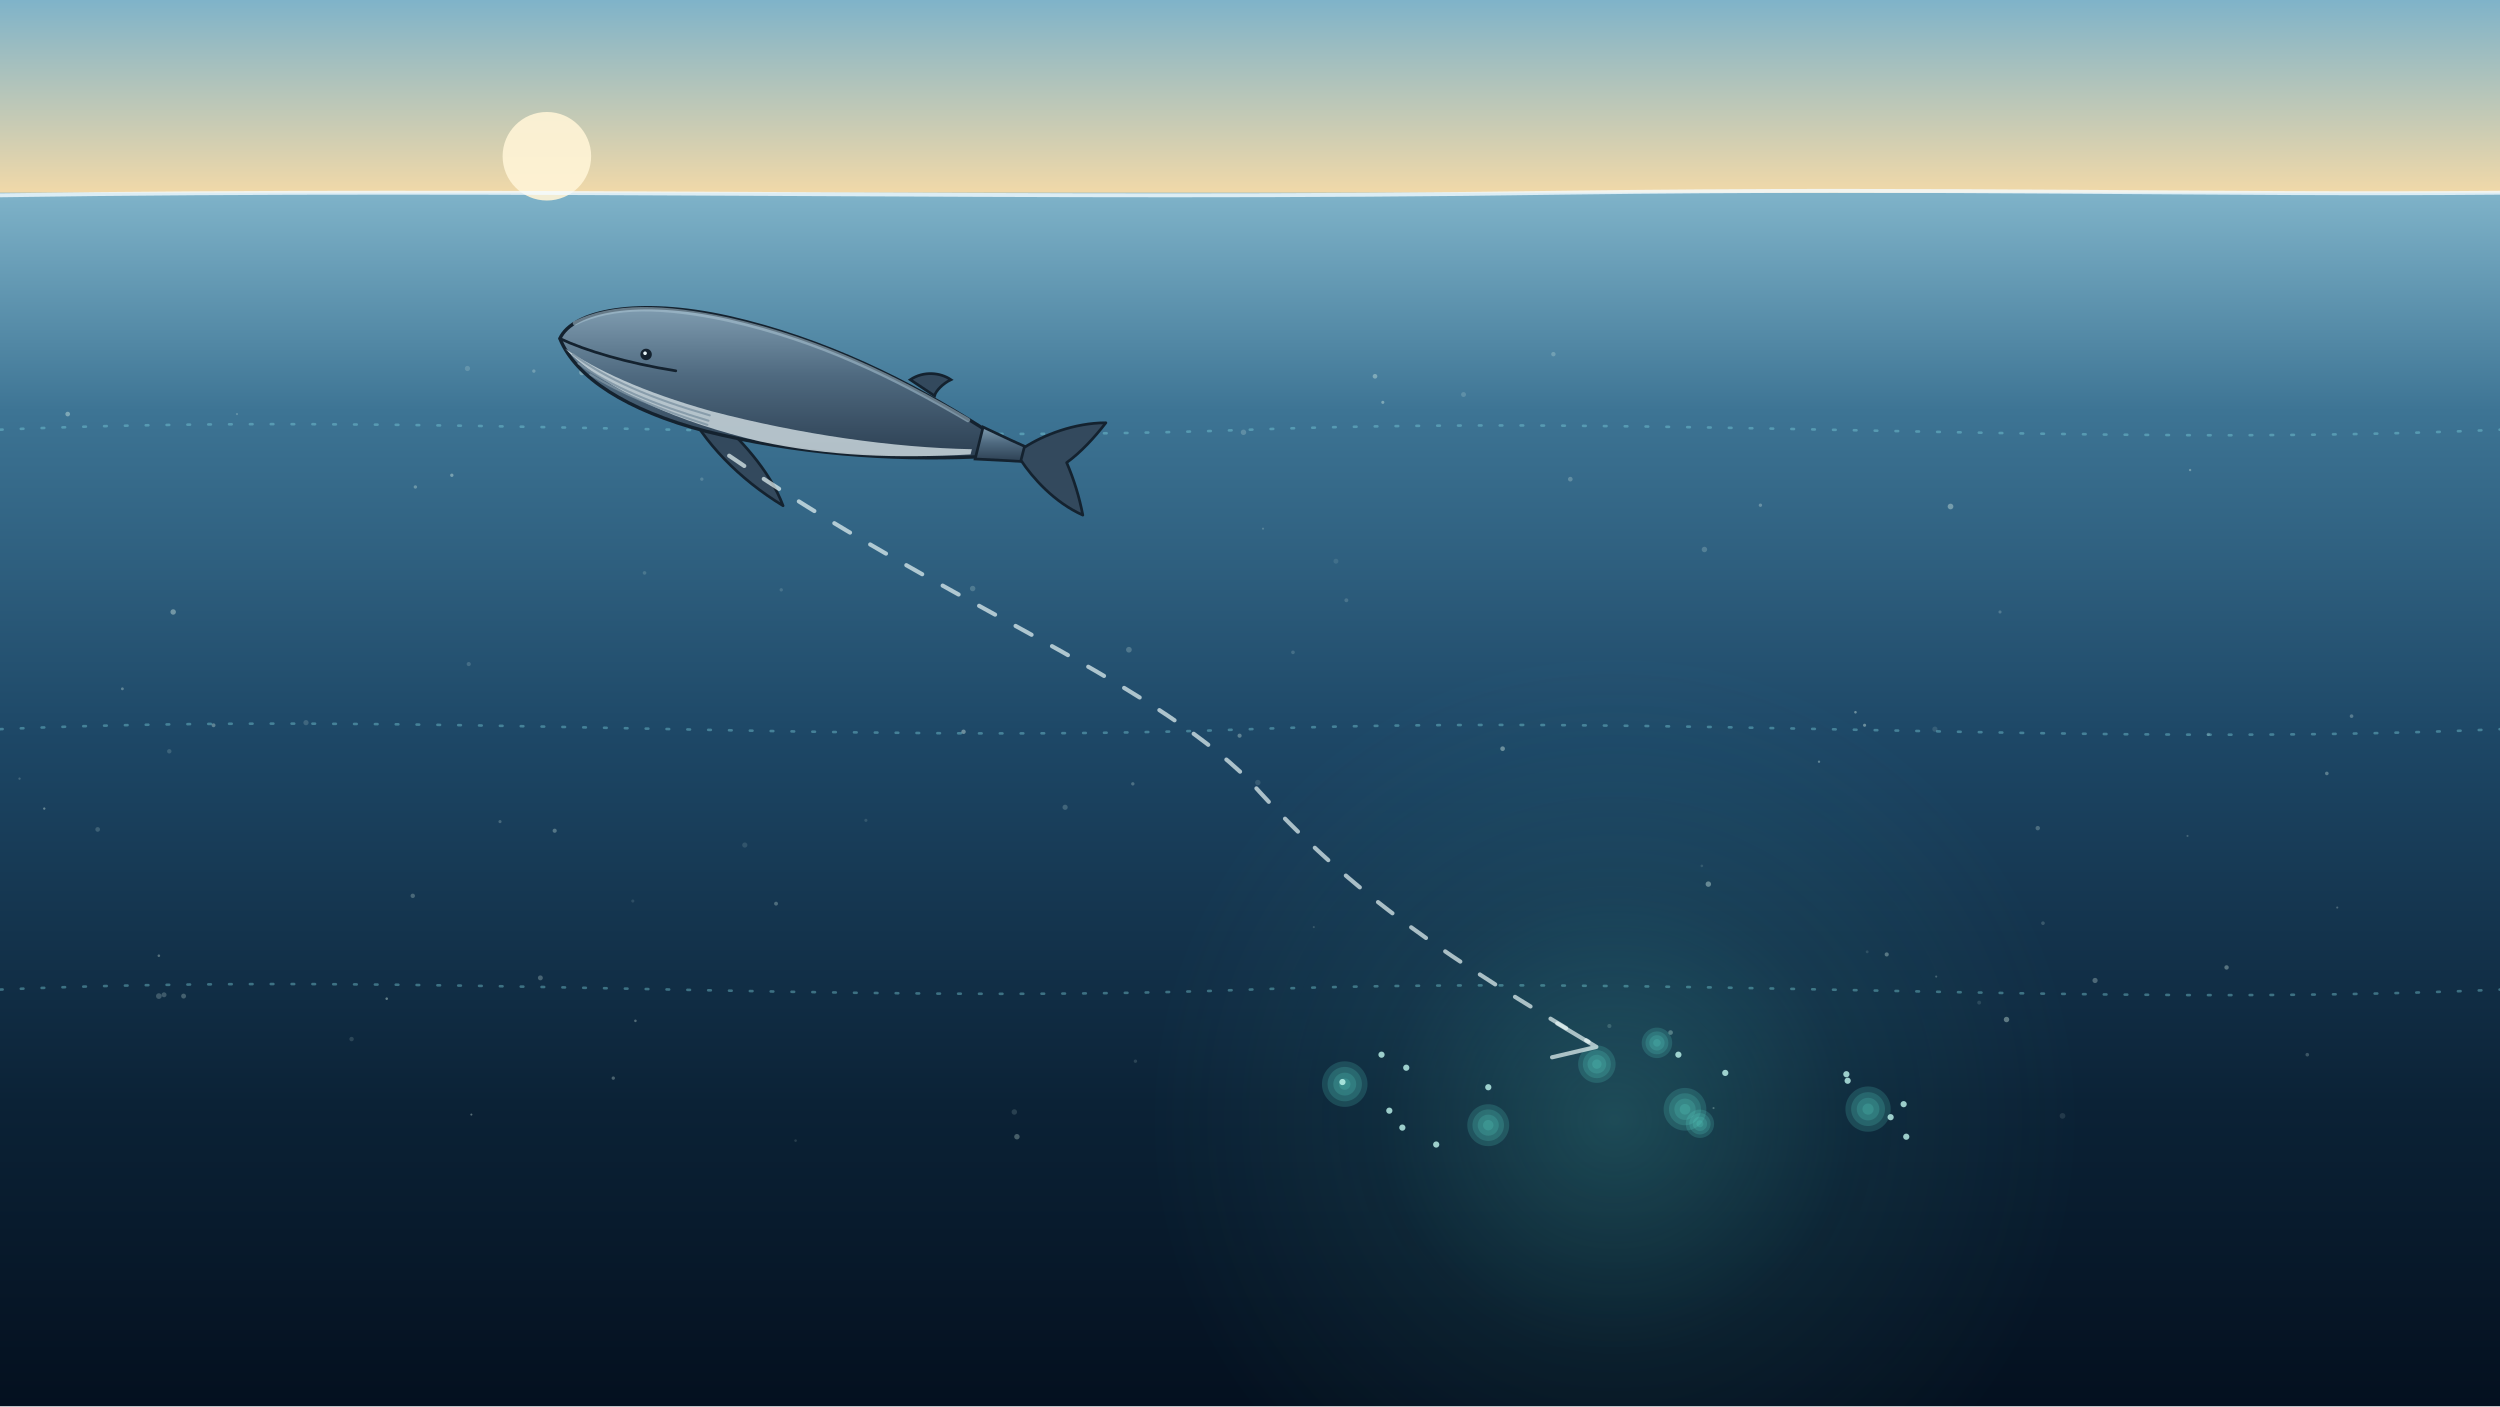
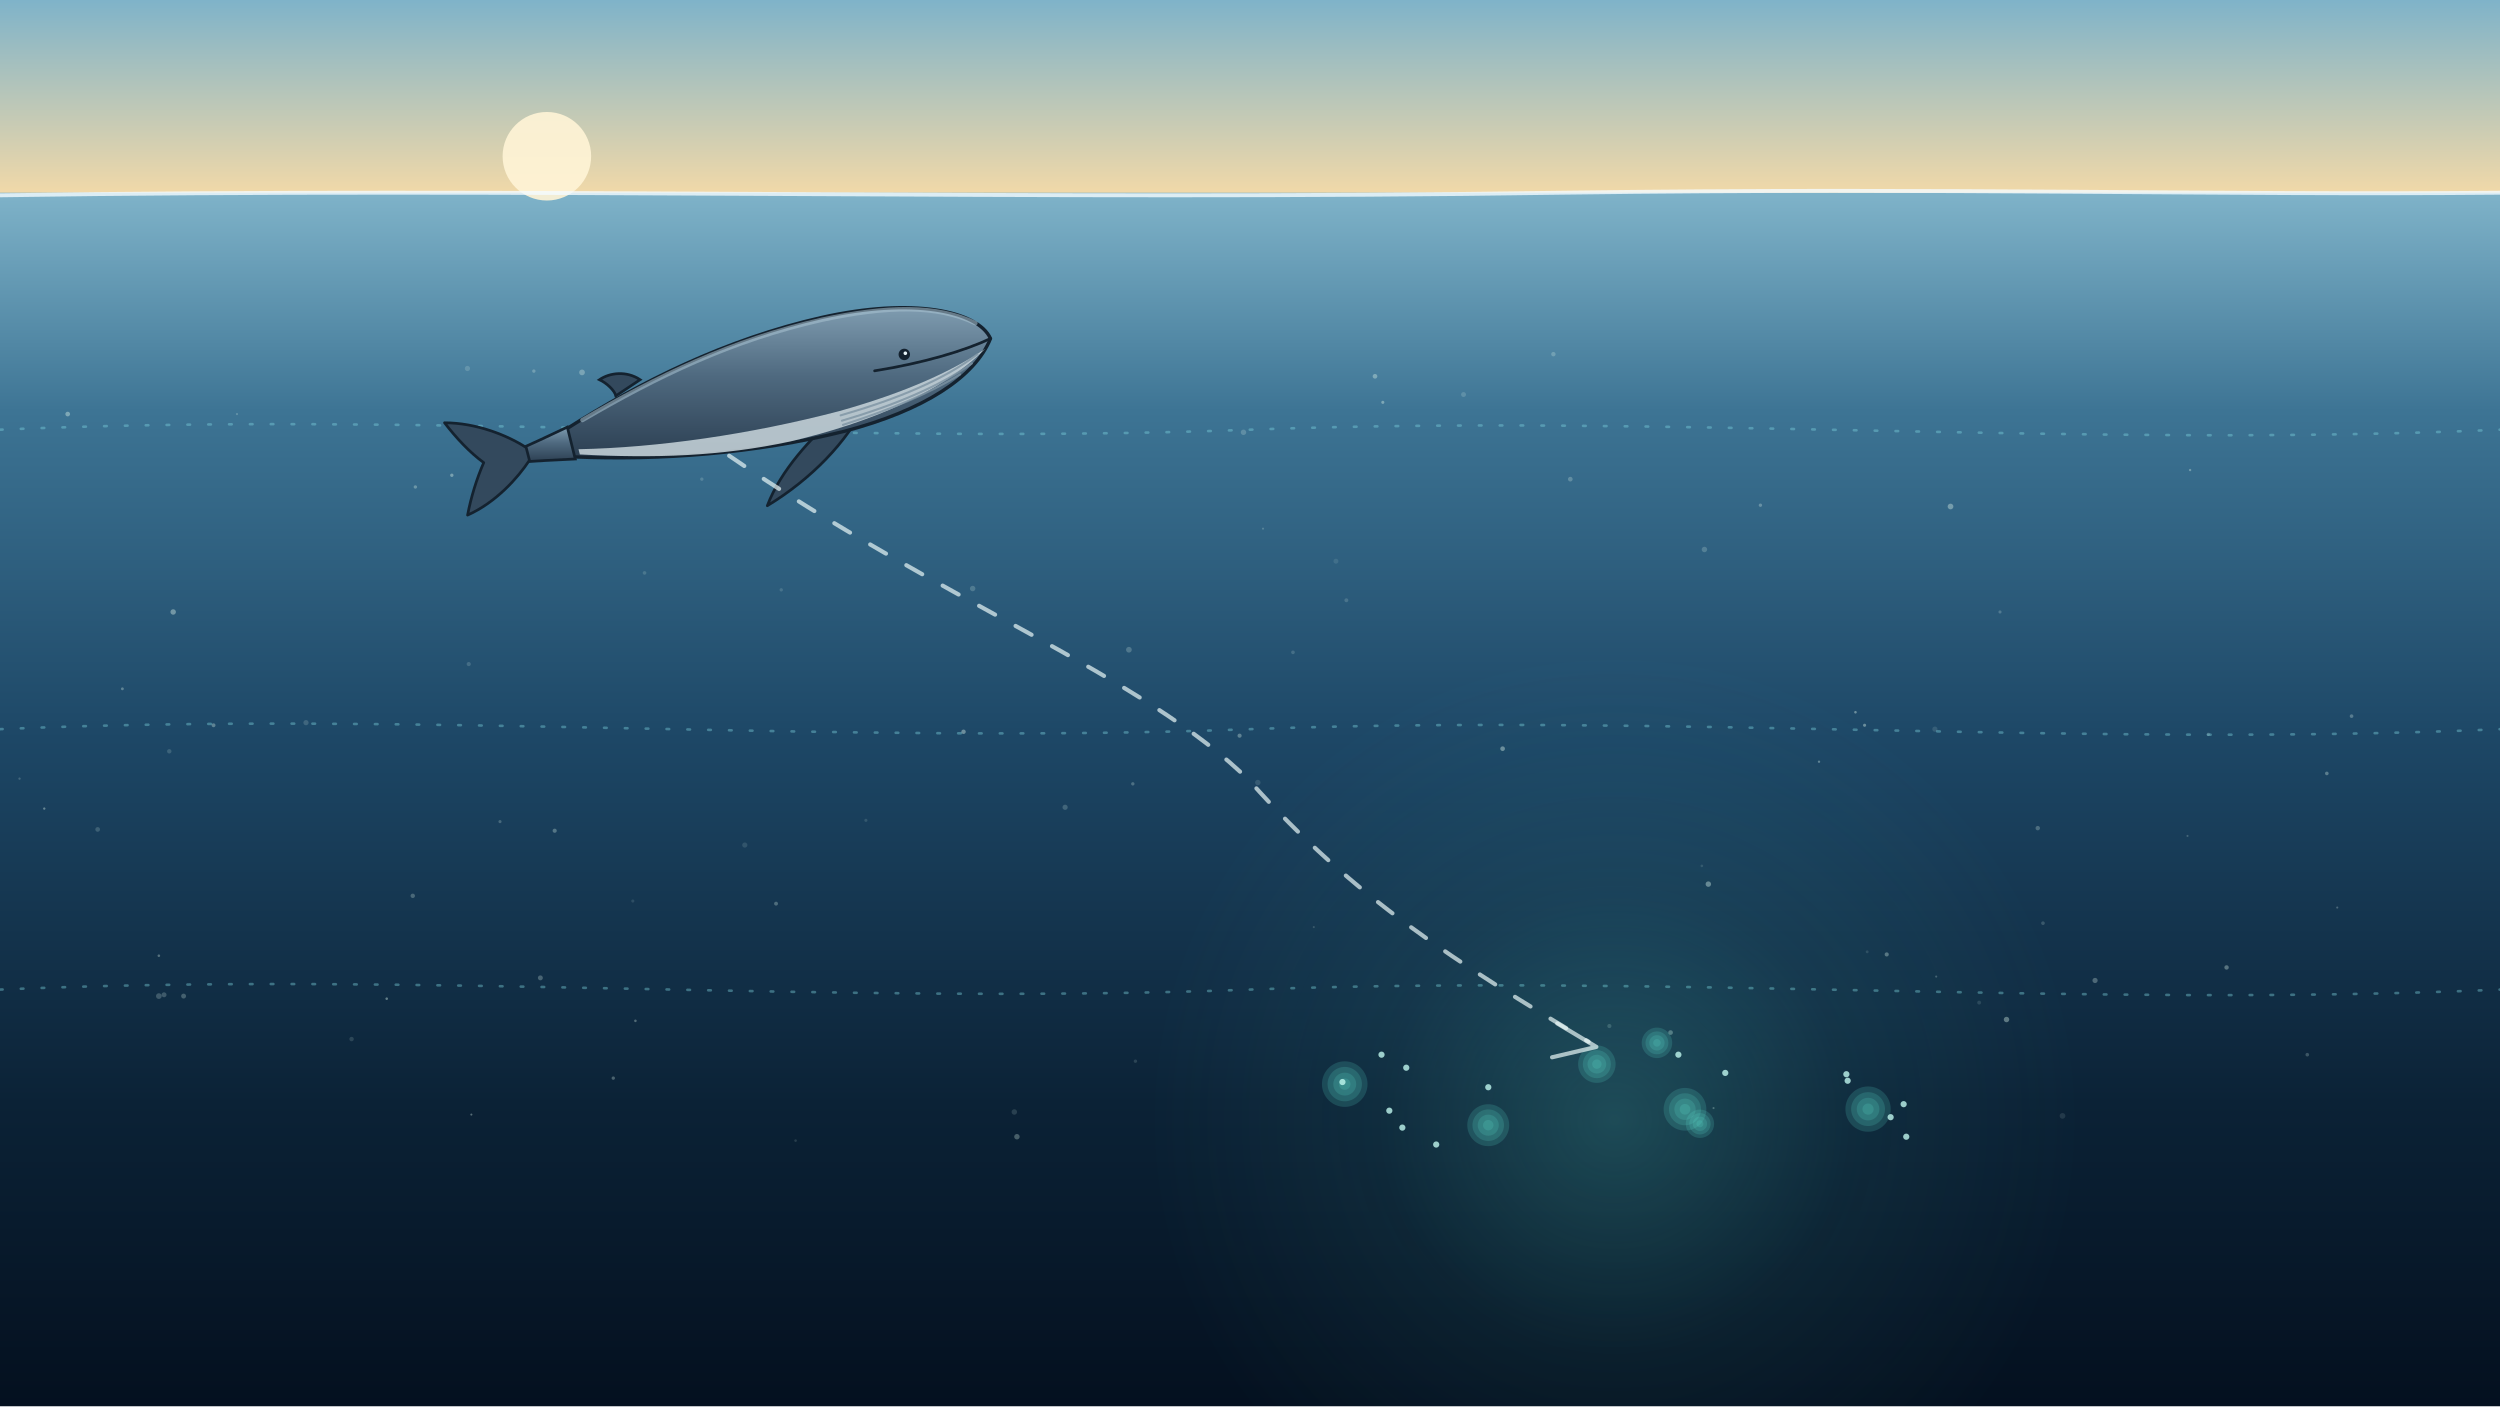
<svg xmlns="http://www.w3.org/2000/svg" viewBox="0 0 1920 1080" width="1920" height="1080">
  <defs>
    <linearGradient id="U002sky" x1="0" y1="0" x2="0" y2="1">
      <stop offset="0" stop-color="#7fb3c9" />
      <stop offset="1" stop-color="#f2d9a8" />
    </linearGradient>
    <linearGradient id="U002col" x1="0" y1="0" x2="0" y2="1">
      <stop offset="0" stop-color="#7fb3c9" />
      <stop offset="0.18" stop-color="#3d7494" />
      <stop offset="0.45" stop-color="#1d4766" />
      <stop offset="0.75" stop-color="#0b2236" />
      <stop offset="1" stop-color="#04101f" />
    </linearGradient>
    <radialGradient id="U002deep" cx="1240" cy="860" r="360" gradientUnits="userSpaceOnUse">
      <stop offset="0" stop-color="#5fe0d0" stop-opacity="0.22" />
      <stop offset="0.5" stop-color="#5fe0d0" stop-opacity="0.06" />
      <stop offset="1" stop-color="#5fe0d0" stop-opacity="0" />
    </radialGradient>
    <linearGradient id="U002whale" x1="0" y1="0" x2="0" y2="1">
      <stop offset="0" stop-color="#7f9cb0" />
      <stop offset="0.45" stop-color="#4f6a80" />
      <stop offset="1" stop-color="#2c3f52" />
    </linearGradient>
  </defs>
  <rect width="1920" height="150" fill="url(#U002sky)" />
  <rect y="148" width="1920" height="932" fill="url(#U002col)" />
  <circle cx="420" cy="120" r="34" fill="#fff4d6" opacity=".9" />
  <path d="M0,150 C400,144 800,154 1200,148 C1500,144 1700,150 1920,148" fill="none" stroke="#f4fbff" stroke-width="3" opacity=".8" />
  <g fill="none" stroke="#7fd6e0" stroke-width="2" stroke-dasharray="2 14" stroke-linecap="round" opacity=".4">
    <path d="M0,330 C320,316 640,342 960,330 C1280,318 1600,344 1920,330" />
    <path d="M0,560 C320,546 640,572 960,560 C1280,548 1600,574 1920,560" />
    <path d="M0,760 C320,746 640,772 960,760 C1280,748 1600,774 1920,760" />
  </g>
  <g id="mv-cells-snow">
    <circle cx="317" cy="688" r="1.7" fill="#cfe7e0" opacity="0.28" />
    <circle cx="415" cy="751" r="1.9" fill="#cfe7e0" opacity="0.29" />
    <circle cx="970" cy="406" r="0.8" fill="#cfe7e0" opacity="0.24" />
    <circle cx="1124" cy="303" r="1.9" fill="#cfe7e0" opacity="0.20" />
    <circle cx="447" cy="286" r="2.2" fill="#cfe7e0" opacity="0.36" />
    <circle cx="1680" cy="642" r="0.8" fill="#cfe7e0" opacity="0.23" />
    <circle cx="955" cy="332" r="2.1" fill="#cfe7e0" opacity="0.24" />
    <circle cx="297" cy="767" r="1.0" fill="#cfe7e0" opacity="0.43" />
    <circle cx="870" cy="602" r="1.3" fill="#cfe7e0" opacity="0.28" />
    <circle cx="359" cy="283" r="2.0" fill="#cfe7e0" opacity="0.20" />
    <circle cx="1498" cy="389" r="2.2" fill="#cfe7e0" opacity="0.42" />
    <circle cx="1449" cy="733" r="1.6" fill="#cfe7e0" opacity="0.36" />
    <circle cx="235" cy="555" r="2.0" fill="#cfe7e0" opacity="0.19" />
    <circle cx="1772" cy="810" r="1.4" fill="#cfe7e0" opacity="0.24" />
    <circle cx="867" cy="499" r="2.2" fill="#cfe7e0" opacity="0.25" />
    <circle cx="52" cy="318" r="1.8" fill="#cfe7e0" opacity="0.45" />
    <circle cx="952" cy="565" r="1.6" fill="#cfe7e0" opacity="0.37" />
    <circle cx="426" cy="638" r="1.6" fill="#cfe7e0" opacity="0.33" />
    <circle cx="347" cy="365" r="1.3" fill="#cfe7e0" opacity="0.43" />
    <circle cx="665" cy="630" r="1.2" fill="#cfe7e0" opacity="0.15" />
    <circle cx="126" cy="764" r="1.9" fill="#cfe7e0" opacity="0.24" />
    <circle cx="1312" cy="679" r="2.1" fill="#cfe7e0" opacity="0.44" />
    <circle cx="781" cy="873" r="2.1" fill="#cfe7e0" opacity="0.31" />
    <circle cx="1696" cy="564" r="1.3" fill="#cfe7e0" opacity="0.20" />
    <circle cx="1682" cy="361" r="0.9" fill="#cfe7e0" opacity="0.39" />
    <circle cx="1486" cy="560" r="2.0" fill="#cfe7e0" opacity="0.14" />
    <circle cx="495" cy="440" r="1.4" fill="#cfe7e0" opacity="0.18" />
    <circle cx="133" cy="470" r="2.1" fill="#cfe7e0" opacity="0.44" />
    <circle cx="1432" cy="557" r="1.2" fill="#cfe7e0" opacity="0.44" />
    <circle cx="1009" cy="712" r="0.8" fill="#cfe7e0" opacity="0.19" />
    <circle cx="1609" cy="753" r="2.0" fill="#cfe7e0" opacity="0.32" />
    <circle cx="818" cy="620" r="2.0" fill="#cfe7e0" opacity="0.22" />
    <circle cx="1026" cy="431" r="1.9" fill="#cfe7e0" opacity="0.12" />
    <circle cx="1316" cy="851" r="0.8" fill="#cfe7e0" opacity="0.32" />
    <circle cx="1236" cy="788" r="1.6" fill="#cfe7e0" opacity="0.20" />
    <circle cx="779" cy="854" r="2.1" fill="#cfe7e0" opacity="0.16" />
    <circle cx="182" cy="318" r="0.8" fill="#cfe7e0" opacity="0.27" />
    <circle cx="270" cy="798" r="1.7" fill="#cfe7e0" opacity="0.16" />
    <circle cx="1034" cy="461" r="1.5" fill="#cfe7e0" opacity="0.19" />
    <circle cx="319" cy="374" r="1.3" fill="#cfe7e0" opacity="0.35" />
    <circle cx="1056" cy="289" r="1.8" fill="#cfe7e0" opacity="0.41" />
    <circle cx="1487" cy="750" r="0.8" fill="#cfe7e0" opacity="0.27" />
    <circle cx="122" cy="734" r="1.0" fill="#cfe7e0" opacity="0.35" />
    <circle cx="486" cy="692" r="1.2" fill="#cfe7e0" opacity="0.13" />
    <circle cx="747" cy="452" r="2.1" fill="#cfe7e0" opacity="0.22" />
    <circle cx="966" cy="601" r="2.1" fill="#cfe7e0" opacity="0.15" />
    <circle cx="1154" cy="575" r="1.8" fill="#cfe7e0" opacity="0.44" />
    <circle cx="596" cy="694" r="1.5" fill="#cfe7e0" opacity="0.31" />
    <circle cx="122" cy="765" r="2.2" fill="#cfe7e0" opacity="0.24" />
    <circle cx="611" cy="876" r="1.0" fill="#cfe7e0" opacity="0.15" />
    <circle cx="141" cy="765" r="1.9" fill="#cfe7e0" opacity="0.27" />
    <circle cx="1193" cy="272" r="1.7" fill="#cfe7e0" opacity="0.27" />
    <circle cx="993" cy="501" r="1.4" fill="#cfe7e0" opacity="0.19" />
    <circle cx="94" cy="529" r="1.1" fill="#cfe7e0" opacity="0.35" />
    <circle cx="1569" cy="709" r="1.4" fill="#cfe7e0" opacity="0.20" />
    <circle cx="740" cy="562" r="1.7" fill="#cfe7e0" opacity="0.44" />
    <circle cx="164" cy="557" r="1.5" fill="#cfe7e0" opacity="0.36" />
    <circle cx="1710" cy="743" r="1.7" fill="#cfe7e0" opacity="0.37" />
    <circle cx="1283" cy="793" r="1.8" fill="#cfe7e0" opacity="0.35" />
    <circle cx="471" cy="828" r="1.3" fill="#cfe7e0" opacity="0.32" />
    <circle cx="1584" cy="857" r="2.2" fill="#cfe7e0" opacity="0.12" />
    <circle cx="600" cy="453" r="1.3" fill="#cfe7e0" opacity="0.17" />
    <circle cx="1062" cy="309" r="1.2" fill="#cfe7e0" opacity="0.43" />
    <circle cx="1425" cy="547" r="1.0" fill="#cfe7e0" opacity="0.44" />
    <circle cx="1352" cy="388" r="1.3" fill="#cfe7e0" opacity="0.33" />
    <circle cx="1309" cy="422" r="2.1" fill="#cfe7e0" opacity="0.23" />
    <circle cx="488" cy="784" r="1.0" fill="#cfe7e0" opacity="0.34" />
    <circle cx="384" cy="631" r="1.2" fill="#cfe7e0" opacity="0.25" />
    <circle cx="1806" cy="550" r="1.4" fill="#cfe7e0" opacity="0.32" />
    <circle cx="539" cy="368" r="1.3" fill="#cfe7e0" opacity="0.21" />
    <circle cx="362" cy="856" r="0.8" fill="#cfe7e0" opacity="0.39" />
    <circle cx="1795" cy="697" r="0.8" fill="#cfe7e0" opacity="0.29" />
    <circle cx="75" cy="637" r="1.8" fill="#cfe7e0" opacity="0.20" />
    <circle cx="15" cy="598" r="0.9" fill="#cfe7e0" opacity="0.22" />
    <circle cx="872" cy="815" r="1.3" fill="#cfe7e0" opacity="0.16" />
    <circle cx="1520" cy="770" r="1.5" fill="#cfe7e0" opacity="0.14" />
    <circle cx="360" cy="510" r="1.6" fill="#cfe7e0" opacity="0.19" />
    <circle cx="1541" cy="783" r="2.1" fill="#cfe7e0" opacity="0.41" />
    <circle cx="34" cy="621" r="0.9" fill="#cfe7e0" opacity="0.42" />
    <circle cx="1434" cy="731" r="1.1" fill="#cfe7e0" opacity="0.14" />
    <circle cx="1565" cy="636" r="1.7" fill="#cfe7e0" opacity="0.28" />
    <circle cx="1536" cy="470" r="1.2" fill="#cfe7e0" opacity="0.24" />
    <circle cx="572" cy="649" r="2.0" fill="#cfe7e0" opacity="0.14" />
    <circle cx="130" cy="577" r="1.7" fill="#cfe7e0" opacity="0.18" />
    <circle cx="518" cy="296" r="0.9" fill="#cfe7e0" opacity="0.28" />
    <circle cx="1307" cy="665" r="1.0" fill="#cfe7e0" opacity="0.15" />
    <circle cx="1787" cy="594" r="1.4" fill="#cfe7e0" opacity="0.35" />
    <circle cx="1397" cy="585" r="0.9" fill="#cfe7e0" opacity="0.39" />
    <circle cx="410" cy="285" r="1.3" fill="#cfe7e0" opacity="0.30" />
    <circle cx="1206" cy="368" r="1.8" fill="#cfe7e0" opacity="0.28" />
  </g>
  <rect width="1920" height="1080" fill="url(#U002deep)" />
  <circle cx="1294.077" cy="851.925" r="16.4" fill="#5fe0d0" opacity="0.175" />
  <circle cx="1294.077" cy="851.925" r="12.3" fill="#5fe0d0" opacity="0.175" />
  <circle cx="1294.077" cy="851.925" r="8.2" fill="#5fe0d0" opacity="0.175" />
  <circle cx="1294.077" cy="851.925" r="4.1" fill="#5fe0d0" opacity="0.175" />
  <circle cx="1434.678" cy="851.793" r="17.4" fill="#5fe0d0" opacity="0.175" />
  <circle cx="1434.678" cy="851.793" r="13.0" fill="#5fe0d0" opacity="0.175" />
  <circle cx="1434.678" cy="851.793" r="8.7" fill="#5fe0d0" opacity="0.175" />
  <circle cx="1434.678" cy="851.793" r="4.3" fill="#5fe0d0" opacity="0.175" />
  <circle cx="1032.762" cy="832.594" r="17.5" fill="#5fe0d0" opacity="0.175" />
  <circle cx="1032.762" cy="832.594" r="13.2" fill="#5fe0d0" opacity="0.175" />
  <circle cx="1032.762" cy="832.594" r="8.8" fill="#5fe0d0" opacity="0.175" />
  <circle cx="1032.762" cy="832.594" r="4.4" fill="#5fe0d0" opacity="0.175" />
  <circle cx="1305.549" cy="863.063" r="10.9" fill="#5fe0d0" opacity="0.175" />
  <circle cx="1305.549" cy="863.063" r="8.2" fill="#5fe0d0" opacity="0.175" />
  <circle cx="1305.549" cy="863.063" r="5.5" fill="#5fe0d0" opacity="0.175" />
  <circle cx="1305.549" cy="863.063" r="2.7" fill="#5fe0d0" opacity="0.175" />
  <circle cx="1226.39" cy="817.26" r="14.4" fill="#5fe0d0" opacity="0.175" />
  <circle cx="1226.39" cy="817.26" r="10.8" fill="#5fe0d0" opacity="0.175" />
  <circle cx="1226.39" cy="817.26" r="7.2" fill="#5fe0d0" opacity="0.175" />
  <circle cx="1226.39" cy="817.26" r="3.6" fill="#5fe0d0" opacity="0.175" />
  <circle cx="1272.534" cy="800.918" r="11.7" fill="#5fe0d0" opacity="0.175" />
  <circle cx="1272.534" cy="800.918" r="8.8" fill="#5fe0d0" opacity="0.175" />
  <circle cx="1272.534" cy="800.918" r="5.9" fill="#5fe0d0" opacity="0.175" />
  <circle cx="1272.534" cy="800.918" r="2.9" fill="#5fe0d0" opacity="0.175" />
  <circle cx="1142.972" cy="864.144" r="16.1" fill="#5fe0d0" opacity="0.175" />
  <circle cx="1142.972" cy="864.144" r="12.1" fill="#5fe0d0" opacity="0.175" />
  <circle cx="1142.972" cy="864.144" r="8.1" fill="#5fe0d0" opacity="0.175" />
  <circle cx="1142.972" cy="864.144" r="4.0" fill="#5fe0d0" opacity="0.175" />
  <circle cx="1077" cy="866" r="2.4" fill="#bff6ee" opacity=".8" />
  <circle cx="1067" cy="853" r="2.4" fill="#bff6ee" opacity=".8" />
  <circle cx="1061" cy="810" r="2.4" fill="#bff6ee" opacity=".8" />
  <circle cx="1418" cy="825" r="2.4" fill="#bff6ee" opacity=".8" />
  <circle cx="1103" cy="879" r="2.4" fill="#bff6ee" opacity=".8" />
  <circle cx="1419" cy="830" r="2.4" fill="#bff6ee" opacity=".8" />
  <circle cx="1462" cy="848" r="2.4" fill="#bff6ee" opacity=".8" />
  <circle cx="1325" cy="824" r="2.4" fill="#bff6ee" opacity=".8" />
  <circle cx="1452" cy="858" r="2.4" fill="#bff6ee" opacity=".8" />
  <circle cx="1464" cy="873" r="2.4" fill="#bff6ee" opacity=".8" />
  <circle cx="1143" cy="835" r="2.4" fill="#bff6ee" opacity=".8" />
  <circle cx="1080" cy="820" r="2.4" fill="#bff6ee" opacity=".8" />
  <circle cx="1031" cy="831" r="2.4" fill="#bff6ee" opacity=".8" />
  <circle cx="1289" cy="810" r="2.4" fill="#bff6ee" opacity=".8" />
  <g id="mv-path-sink" data-path="M560,350 C720,460 880,520 960,600 C1040,690 1120,740 1220,800" data-rot="0" data-delay=".3" data-dur="7">
-     <path d="M 525.8,309.9 C 540.1,339.4 567.6,367.9 601.4,388.4 C 591.0,360.7 567.0,335.7 549.2,320.0 Z" fill="#33495d" stroke="#14222f" stroke-width="2.1" stroke-linejoin="round" />
-     <path d="M 699.1,291.6 C 709.5,284.7 722.2,286.1 730.3,291.6 C 724.4,294.4 718.7,300.0 717.7,304.0 Z" fill="#33495d" stroke="#14222f" stroke-width="2.1" />
-     <path d="M 430.0,260.0 C 439.7,238.6 489.9,228.2 559.6,243.8 C 633.3,260.5 698.7,293.2 754.8,328.9 L 760.7,332.9 L 756.2,350.9 L 749.3,350.9 C 683.7,353.6 611.4,348.5 542.1,331.2 C 481.2,315.2 442.0,289.8 430.0,260.0 Z" fill="url(#U002whale)" stroke="#14222f" stroke-width="2.6" stroke-linejoin="round" />
-     <path d="M 434.1,267.9 C 467.3,301.3 522.1,324.5 583.5,339.0 C 636.8,350.5 688.4,352.1 745.4,349.0 L 746.4,345.0 C 686.1,343.8 615.0,333.8 546.0,315.7 C 493.4,300.9 458.5,284.4 434.1,267.9 Z" fill="#c9d6dc" opacity=".85" />
-     <path d="M 440.0,272.0 C 465.5,291.4 500.7,306.2 545.1,319.0" fill="none" stroke="#7d93a3" stroke-width="1.6" stroke-linecap="round" opacity=".8" />
-     <path d="M 444.3,279.1 C 468.5,296.4 503.8,311.3 544.1,323.1" fill="none" stroke="#7d93a3" stroke-width="1.6" stroke-linecap="round" opacity=".8" />
-     <path d="M 453.4,287.5 C 475.9,301.7 507.2,314.8 543.3,326.3" fill="none" stroke="#7d93a3" stroke-width="1.6" stroke-linecap="round" opacity=".8" />
-     <path d="M 441.6,248.2 C 471.1,233.9 509.8,234.9 559.2,245.5 C 628.8,261.1 686.7,289.4 743.4,322.6" fill="none" stroke="#a9c3d1" stroke-width="3.4" stroke-linecap="round" opacity=".55" />
-     <path d="M 430.0,260.0 C 449.4,269.2 481.6,278.9 519.0,284.8" fill="none" stroke="#14222f" stroke-width="2.1" stroke-linecap="round" />
-     <circle cx="496.2" cy="272.2" r="4.4" fill="#14222f" />
-     <circle cx="495.4" cy="271.3" r="1.4" fill="#e8f4f8" />
-     <g id="mv-chain-U002tail-1" data-pivot="753 340" data-amp="5">
-       <path d="M 755.0,328.0 C 770.5,335.4 782.9,341.1 791.5,344.9 L 789.0,354.7 C 779.7,354.1 766.0,353.3 748.9,352.5 Z" fill="url(#U002whale)" stroke="#14222f" stroke-width="2.1" />
-       <g id="mv-chain-U002tail-2" data-pivot="787 349">
-         <path d="M 786.6,343.7 C 801.0,334.3 825.1,324.7 849.3,324.7 C 840.4,336.3 829.8,347.6 819.2,355.3 C 824.7,367.9 829.0,382.0 831.6,395.6 C 809.8,385.9 792.9,366.9 784.1,353.5 Z" fill="#33495d" stroke="#14222f" stroke-width="2.1" stroke-linejoin="round" />
+     <path d="M 664.9,309.9 C 650.6,339.4 623.1,367.9 589.3,388.4 C 599.7,360.7 623.7,335.7 641.5,320.0 Z" fill="#33495d" stroke="#14222f" stroke-width="2.1" stroke-linejoin="round" />
+     <path d="M 491.6,291.6 C 481.2,284.7 468.5,286.1 460.4,291.6 C 466.3,294.4 472.0,300.0 473.0,304.0 Z" fill="#33495d" stroke="#14222f" stroke-width="2.1" />
+     <path d="M 760.7,260.0 C 751.0,238.6 700.8,228.2 631.1,243.8 C 557.4,260.5 492.0,293.2 435.9,328.9 L 430.0,332.9 L 434.5,350.9 L 441.4,350.9 C 507.0,353.6 579.3,348.5 648.6,331.2 C 709.5,315.2 748.7,289.8 760.7,260.0 Z" fill="url(#U002whale)" stroke="#14222f" stroke-width="2.6" stroke-linejoin="round" />
+     <path d="M 756.6,267.9 C 723.4,301.3 668.6,324.5 607.2,339.0 C 553.9,350.5 502.3,352.1 445.3,349.0 L 444.3,345.0 C 504.6,343.8 575.7,333.8 644.7,315.7 C 697.3,300.9 732.2,284.4 756.6,267.9 Z" fill="#c9d6dc" opacity=".85" />
+     <path d="M 750.7,272.0 C 725.2,291.4 690.0,306.2 645.6,319.0" fill="none" stroke="#7d93a3" stroke-width="1.6" stroke-linecap="round" opacity=".8" />
+     <path d="M 746.4,279.1 C 722.2,296.4 686.9,311.3 646.6,323.1" fill="none" stroke="#7d93a3" stroke-width="1.6" stroke-linecap="round" opacity=".8" />
+     <path d="M 737.3,287.5 C 714.8,301.7 683.5,314.8 647.4,326.3" fill="none" stroke="#7d93a3" stroke-width="1.6" stroke-linecap="round" opacity=".8" />
+     <path d="M 749.1,248.2 C 719.6,233.9 680.9,234.9 631.5,245.5 C 561.9,261.1 504.0,289.4 447.3,322.6" fill="none" stroke="#a9c3d1" stroke-width="3.4" stroke-linecap="round" opacity=".55" />
+     <path d="M 760.7,260.0 C 741.3,269.2 709.1,278.9 671.7,284.8" fill="none" stroke="#14222f" stroke-width="2.1" stroke-linecap="round" />
+     <circle cx="694.5" cy="272.2" r="4.4" fill="#14222f" />
+     <circle cx="695.3" cy="271.3" r="1.4" fill="#e8f4f8" />
+     <g id="mv-chain-U002tail-1" data-pivot="437.7 340" data-amp="5">
+       <path d="M 435.7,328.0 C 420.2,335.4 407.8,341.1 399.2,344.9 L 401.7,354.7 C 411.0,354.1 424.7,353.3 441.8,352.5 Z" fill="url(#U002whale)" stroke="#14222f" stroke-width="2.1" />
+       <g id="mv-chain-U002tail-2" data-pivot="403.7 349">
+         <path d="M 404.1,343.7 C 389.7,334.3 365.6,324.7 341.4,324.7 C 350.3,336.3 360.9,347.6 371.5,355.3 C 366.0,367.9 361.7,382.0 359.1,395.6 C 380.9,385.9 397.8,366.9 406.6,353.5 Z" fill="#33495d" stroke="#14222f" stroke-width="2.1" stroke-linejoin="round" />
      </g>
    </g>
  </g>
  <g id="mv-dash-fall" data-speed="46" fill="none" stroke="#e8f6f6" stroke-width="3.2" stroke-linecap="round" stroke-dasharray="14 18" opacity=".7">
    <path d="M560,350 C720,460 880,520 960,600 C1040,690 1120,740 1220,800" />
  </g>
  <path d="M1196,786 L1226,804 L1192,812" fill="none" stroke="#e8f6f6" stroke-width="3.2" stroke-linecap="round" stroke-linejoin="round" opacity=".7" />
</svg>
